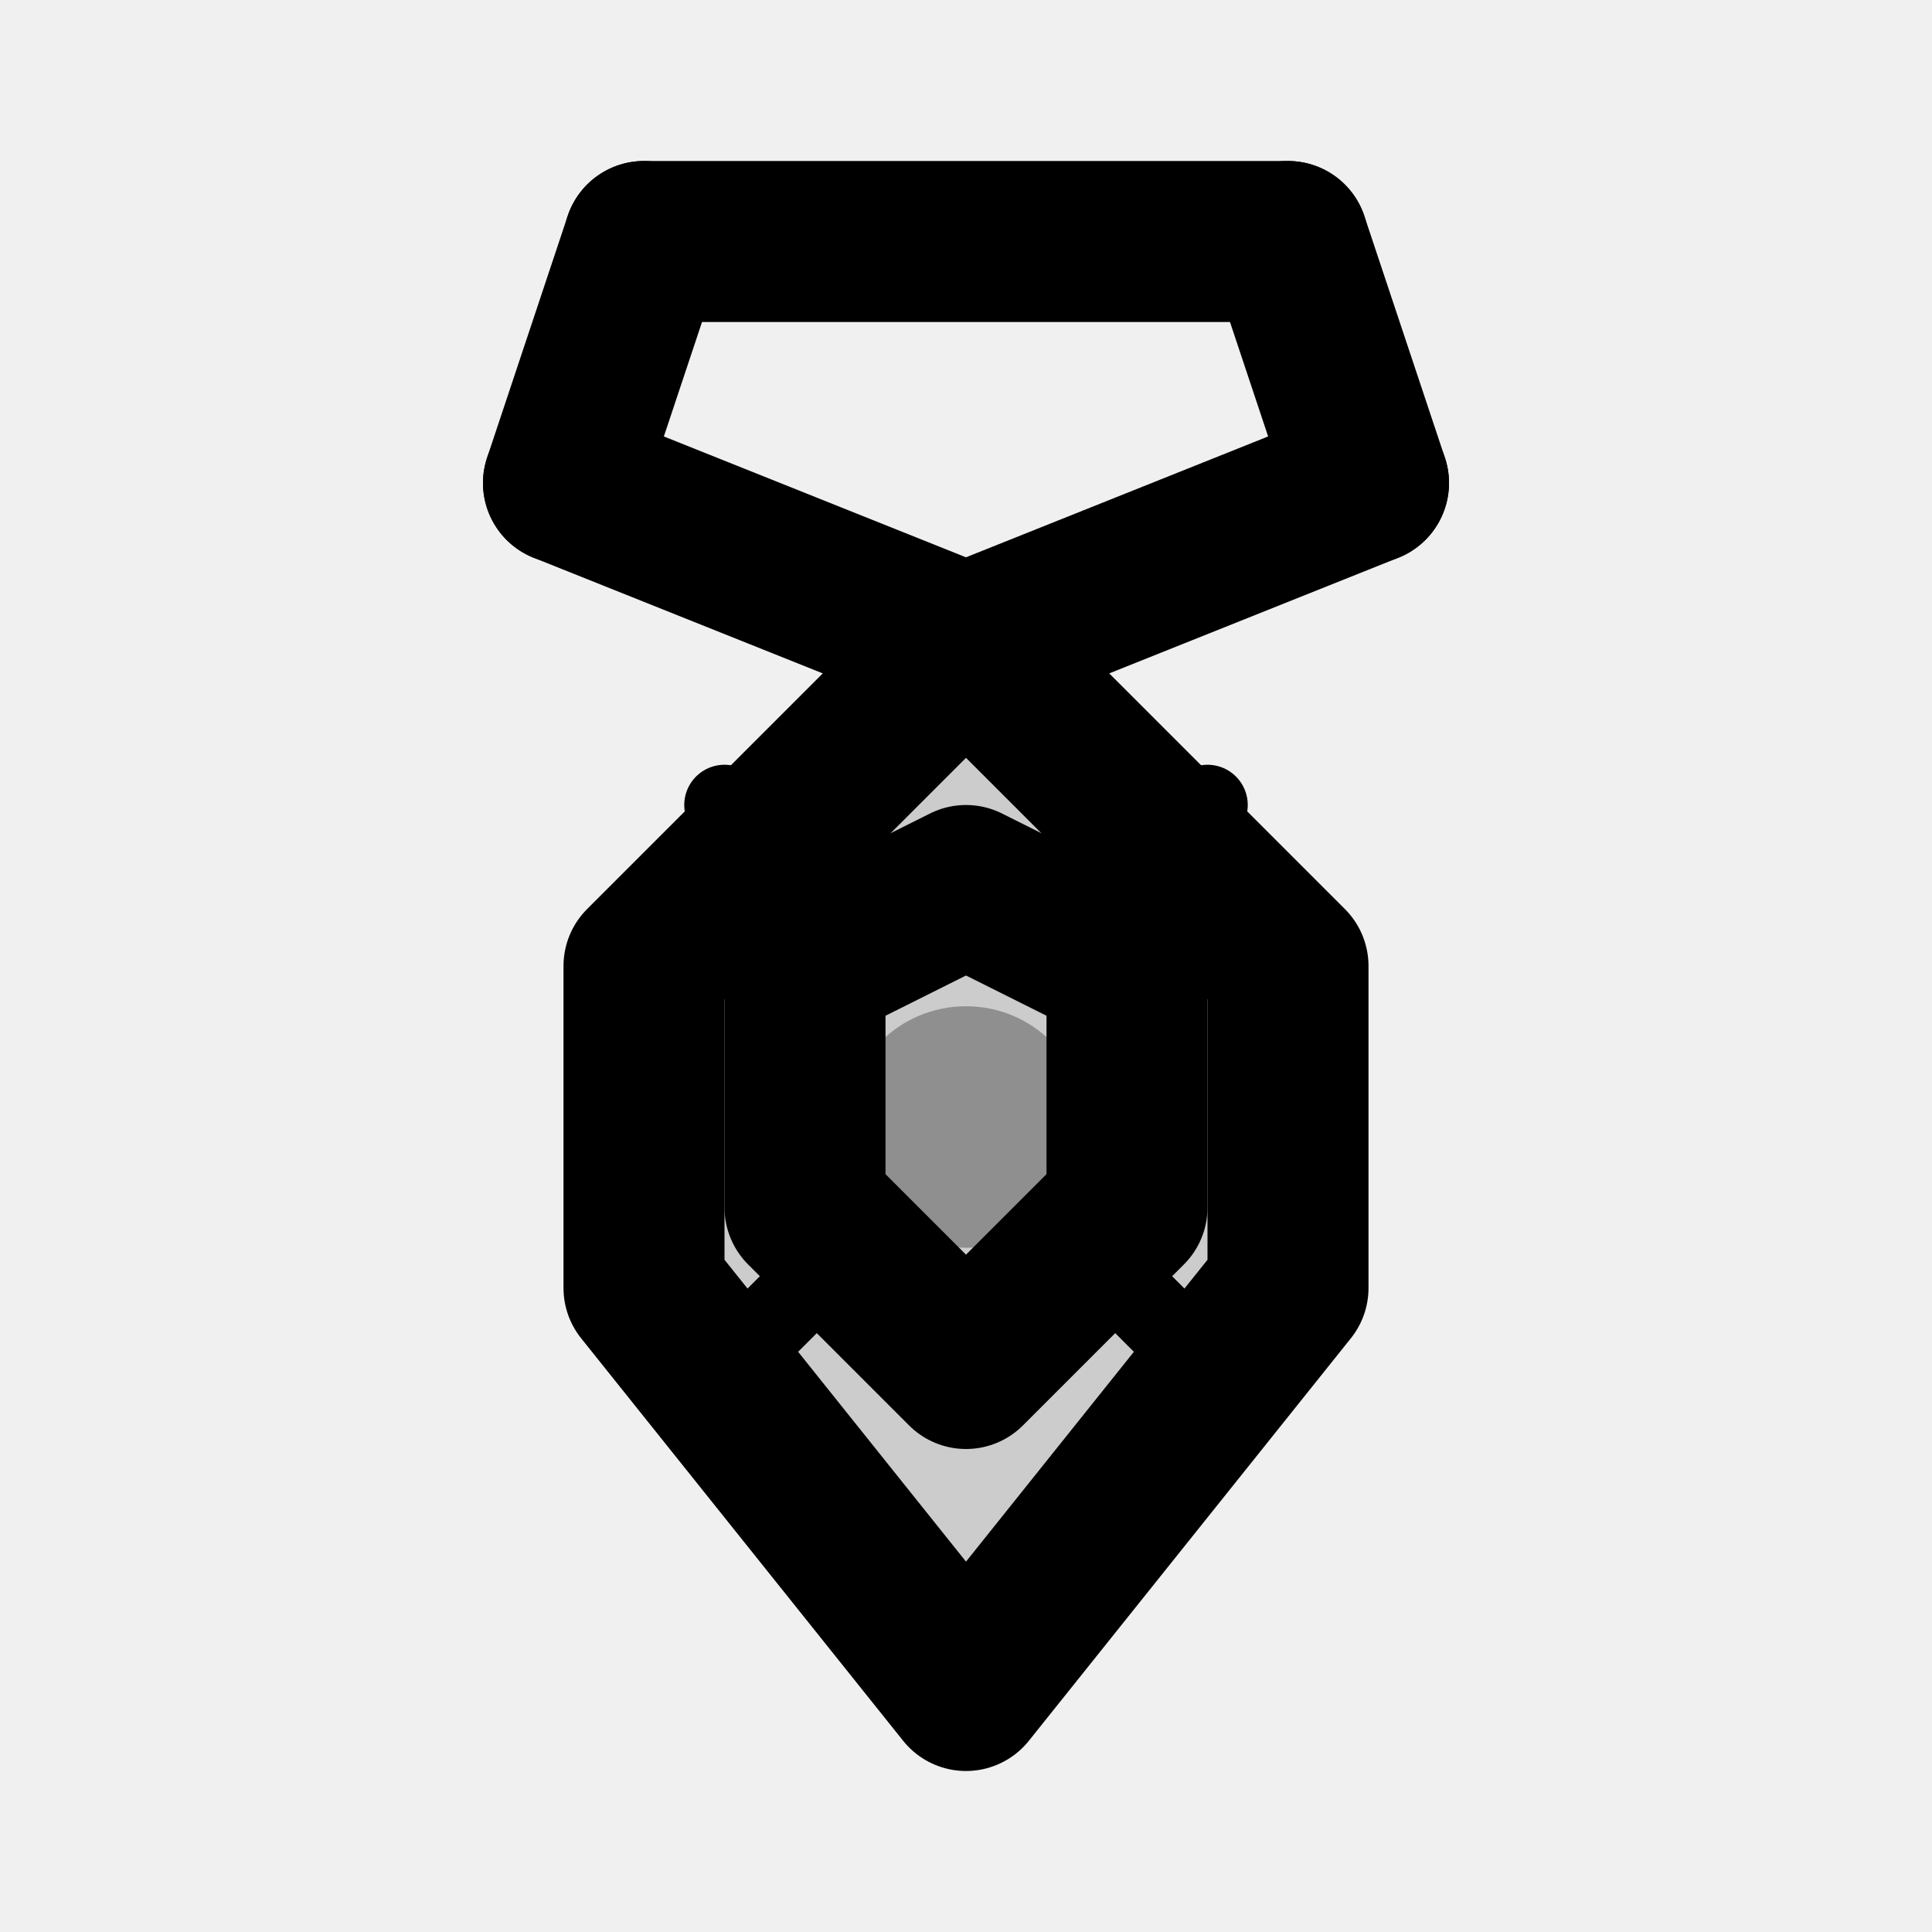
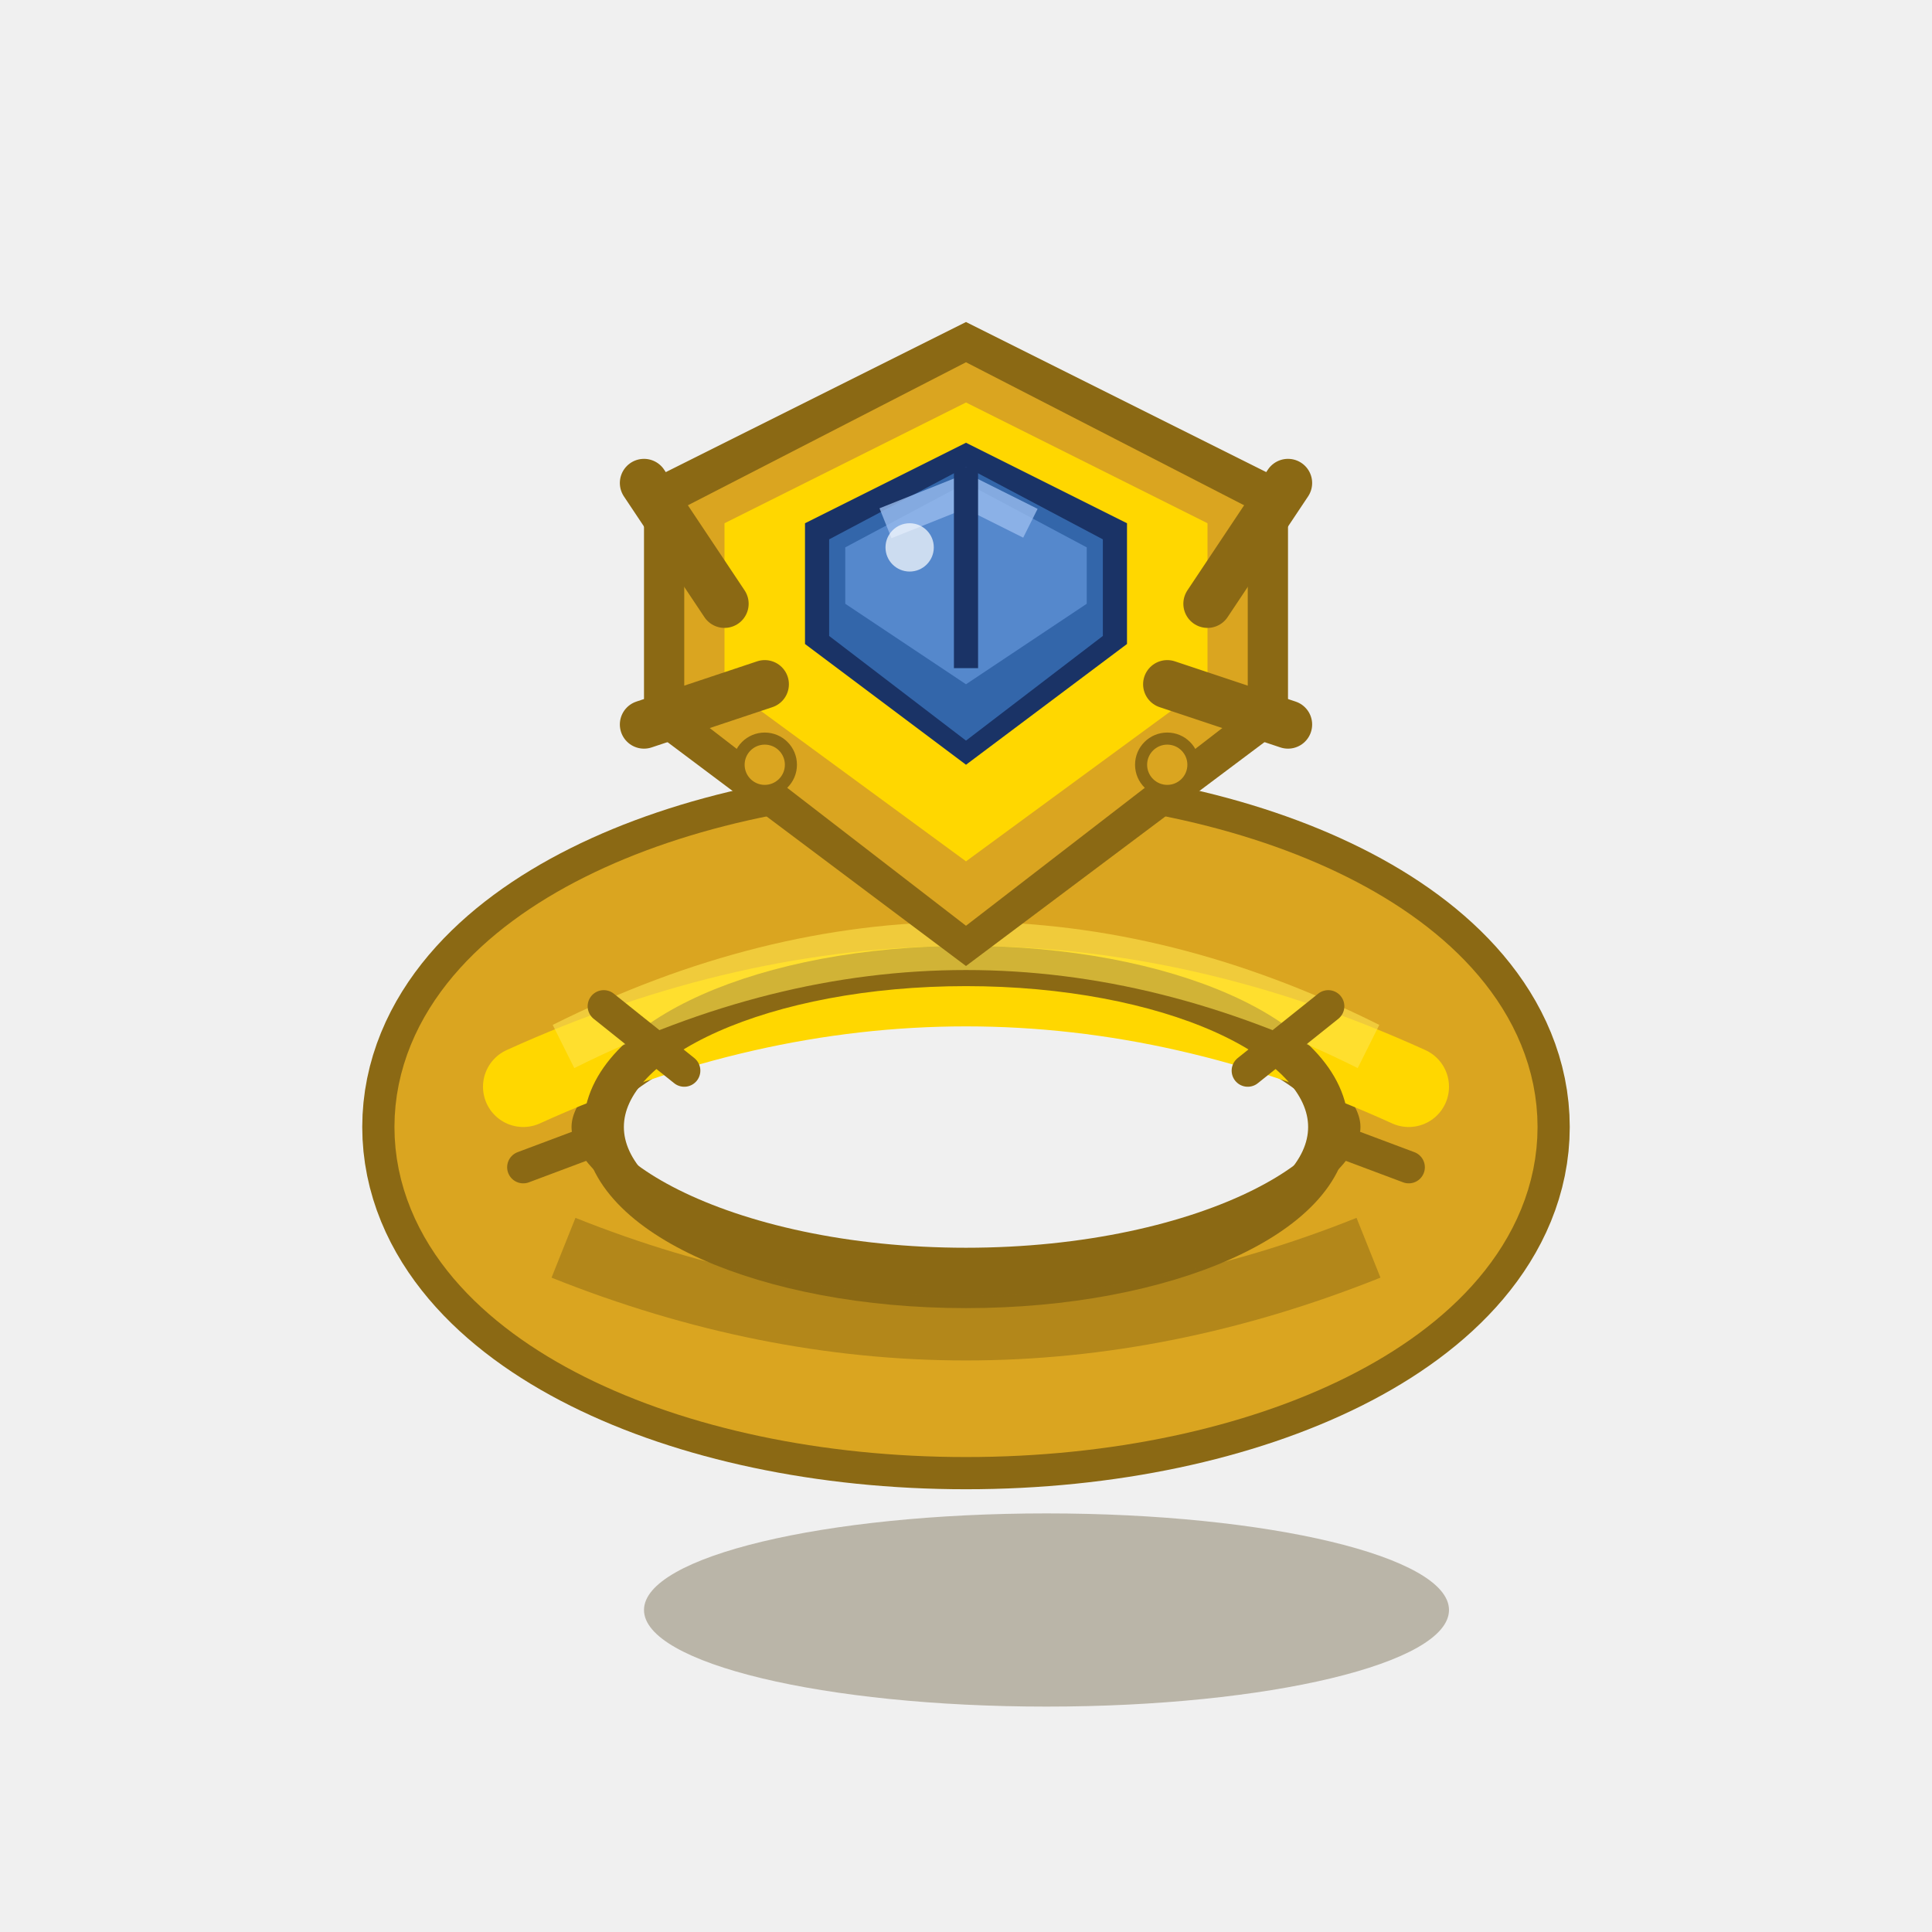
- <svg xmlns="http://www.w3.org/2000/svg" viewBox="0 0 24 24" fill="none">
-   <style>
-     .stroke { stroke: currentColor; stroke-width: 2; stroke-linecap: round; stroke-linejoin: round; fill: none; }
-     .metallic { fill: currentColor; fill-opacity: 0.15; }
-   </style>
-   <path class="stroke" d="M8 3c2 0 4 0 8 0" />
-   <path class="stroke" d="M8 3l-1 3M16 3l1 3" />
-   <path class="stroke" d="M7 6l5 2 5-2" />
-   <path class="stroke metallic" d="M12 8l-4 4v4l4 5 4-5v-4l-4-4z" />
-   <path class="stroke" d="M10 12l2-1 2 1v3l-2 2-2-2v-3z" />
-   <circle cx="12" cy="14" r="1.5" fill="currentColor" style="fill-opacity: 0.3;" />
-   <path class="stroke" d="M9 10l1 1M15 10l-1 1" style="stroke-width: 1;" />
-   <path class="stroke" d="M9 17l1-1M15 17l-1-1" style="stroke-width: 1;" />
+ <svg xmlns="http://www.w3.org/2000/svg" viewBox="0 0 24 24">
+   <ellipse cx="13" cy="20" rx="5" ry="1.2" fill="#3d2a00" opacity="0.3" />
+   <ellipse cx="12" cy="14" rx="6" ry="3" fill="none" stroke="#8b6914" stroke-width="3" />
+   <ellipse cx="12" cy="14" rx="6" ry="3" fill="none" stroke="#daa520" stroke-width="2.2" />
+   <path d="M6.5 13.5 Q12 11 17.5 13.5" fill="none" stroke="#ffd700" stroke-width="1" stroke-linecap="round" />
+   <ellipse cx="12" cy="14" rx="4.5" ry="2" fill="none" stroke="#8b6914" stroke-width="0.5" />
+   <path d="M7 13 Q12 10.5 17 13" fill="none" stroke="#ffe44d" stroke-width="0.6" opacity="0.6" />
+   <path d="M8 6L12 4l4 2v3l-4 3-4-3V6z" fill="#8b6914" />
+   <path d="M8.5 6.3L12 4.5l3.5 1.8v2.5l-3.5 2.7-3.5-2.7V6.3z" fill="#daa520" />
+   <path d="M9 6.5L12 5l3 1.5v2l-3 2.2-3-2.2V6.5z" fill="#ffd700" />
+   <path d="M8 6L9 7.5M16 6L15 7.5M8 9L9.5 8.5M16 9L14.5 8.5" stroke="#8b6914" stroke-width="0.6" stroke-linecap="round" />
+   <path d="M10 6.5L12 5.5l2 1v1.5l-2 1.5-2-1.5V6.5z" fill="#1a3366" />
+   <path d="M10.3 6.7L12 5.8l1.7 0.9v1.2l-1.7 1.3-1.7-1.3V6.7z" fill="#3366aa" />
+   <path d="M10.5 6.8L12 6l1.5 0.8v0.7l-1.5 1-1.5-1V6.8z" fill="#5588cc" />
+   <path d="M11 6.5l1-0.4 0.8 0.4" fill="none" stroke="#99bbee" stroke-width="0.4" opacity="0.8" />
+   <circle cx="11.3" cy="6.8" r="0.3" fill="#ffffff" opacity="0.7" />
+   <path d="M12 5.8v2.5" stroke="#1a3366" stroke-width="0.3" />
+   <circle cx="9.5" cy="9.5" r="0.4" fill="#8b6914" />
+   <circle cx="9.5" cy="9.5" r="0.25" fill="#daa520" />
+   <circle cx="14.5" cy="9.5" r="0.4" fill="#8b6914" />
+   <circle cx="14.5" cy="9.5" r="0.25" fill="#daa520" />
+   <path d="M7.5 12.5l1 0.8M16.5 12.5l-1 0.8" stroke="#8b6914" stroke-width="0.4" stroke-linecap="round" />
+   <path d="M6.5 14.5l0.8-0.3M17.5 14.5l-0.8-0.3" stroke="#8b6914" stroke-width="0.4" stroke-linecap="round" />
+   <path d="M7 15.5 Q12 17.5 17 15.5" fill="none" stroke="#8b6914" stroke-width="0.8" opacity="0.5" />
</svg>
